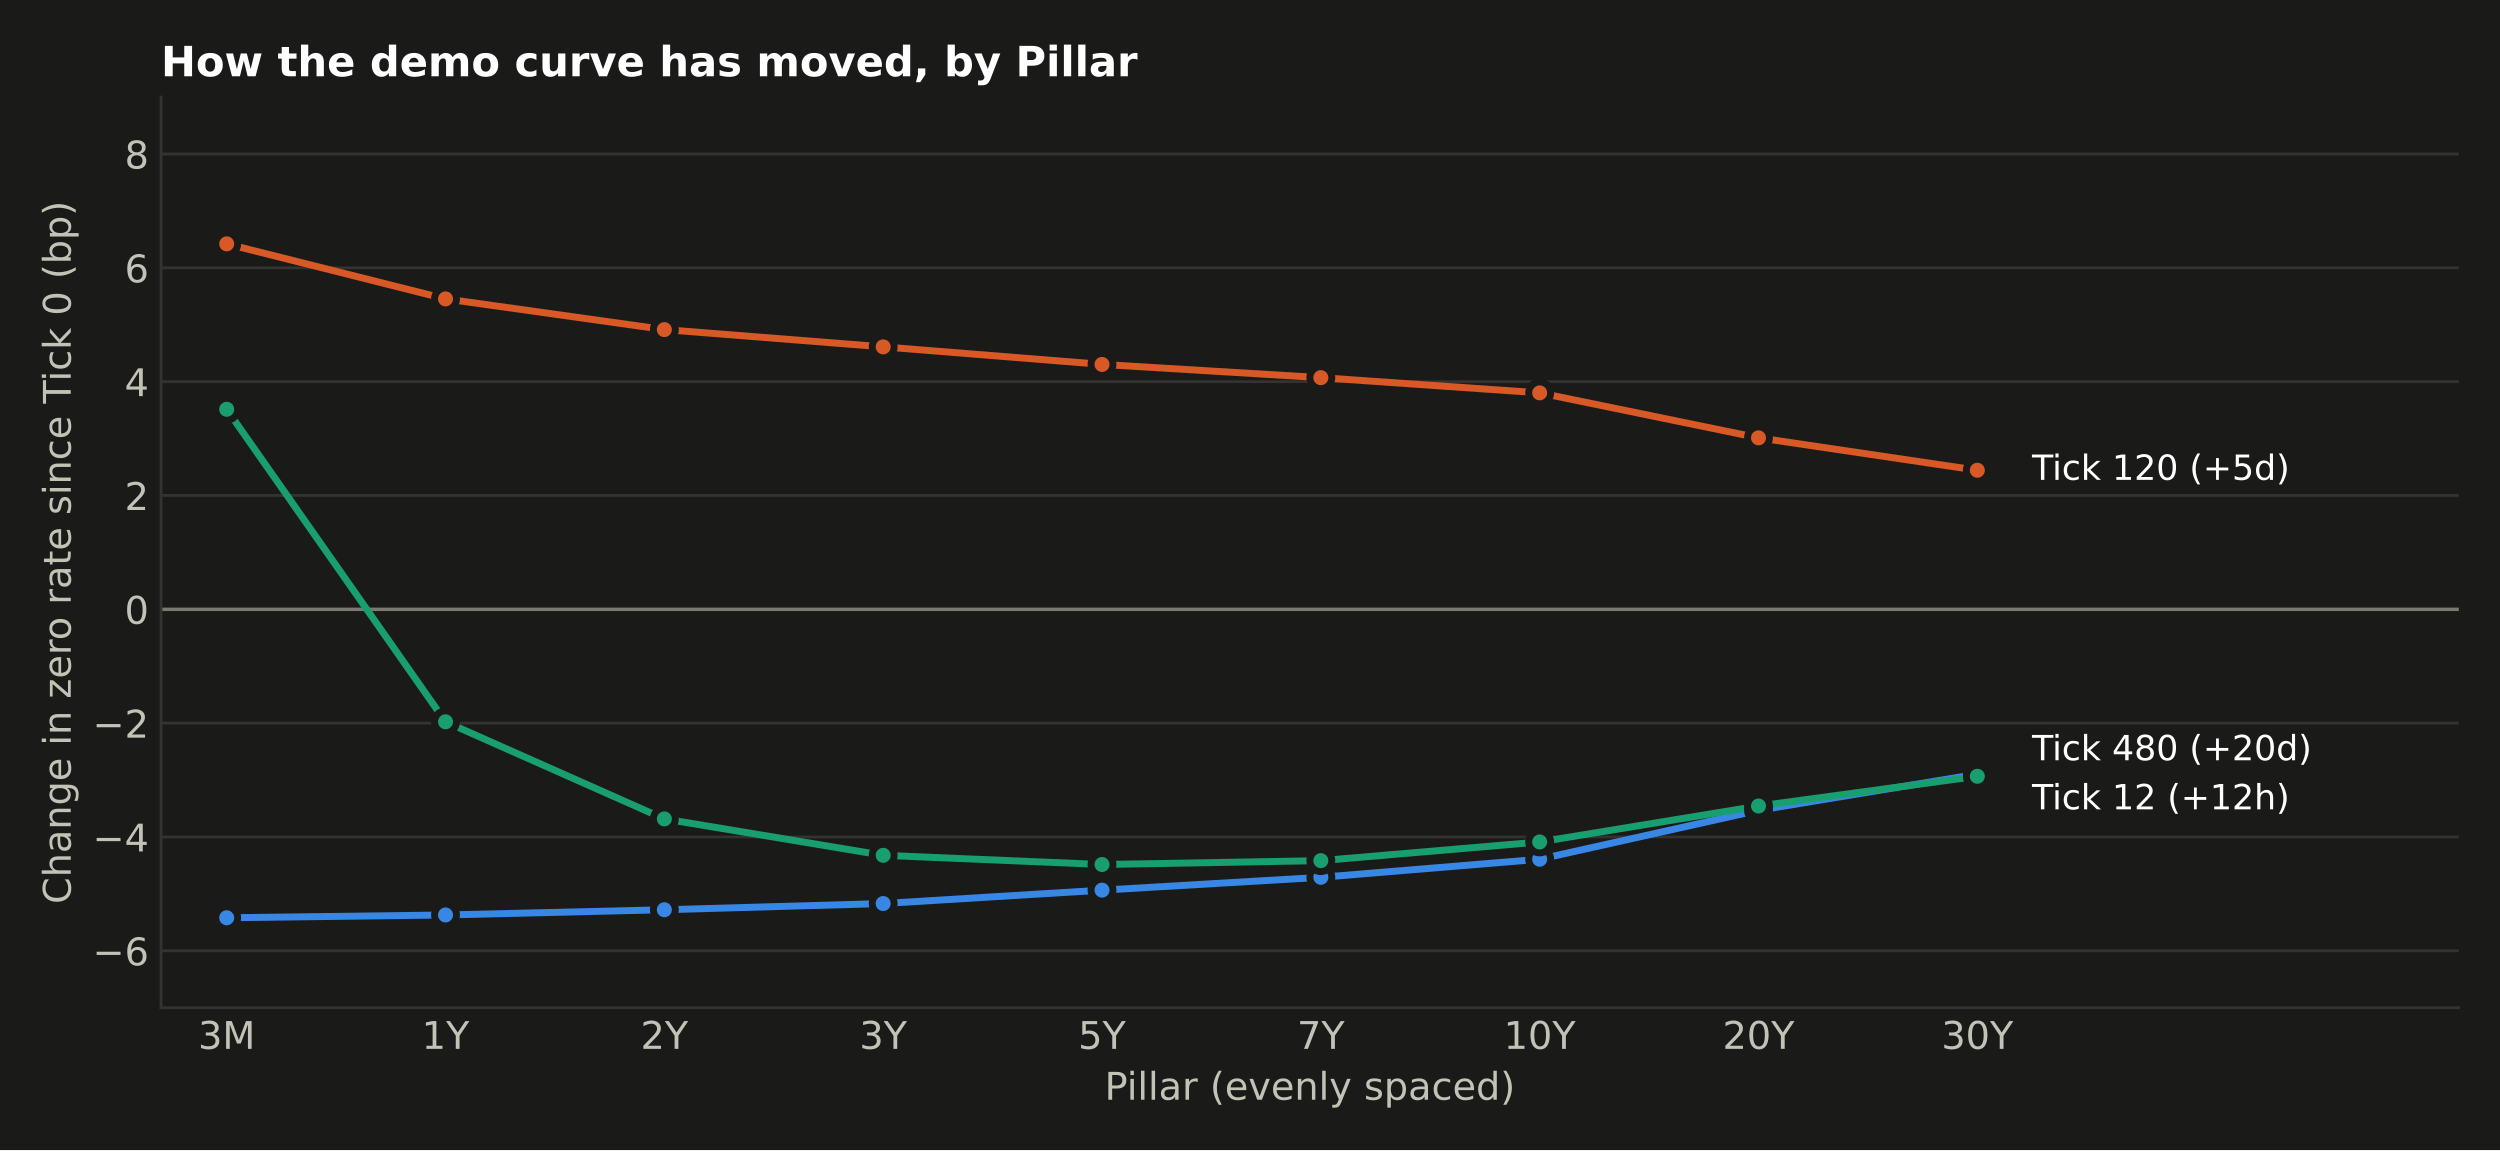
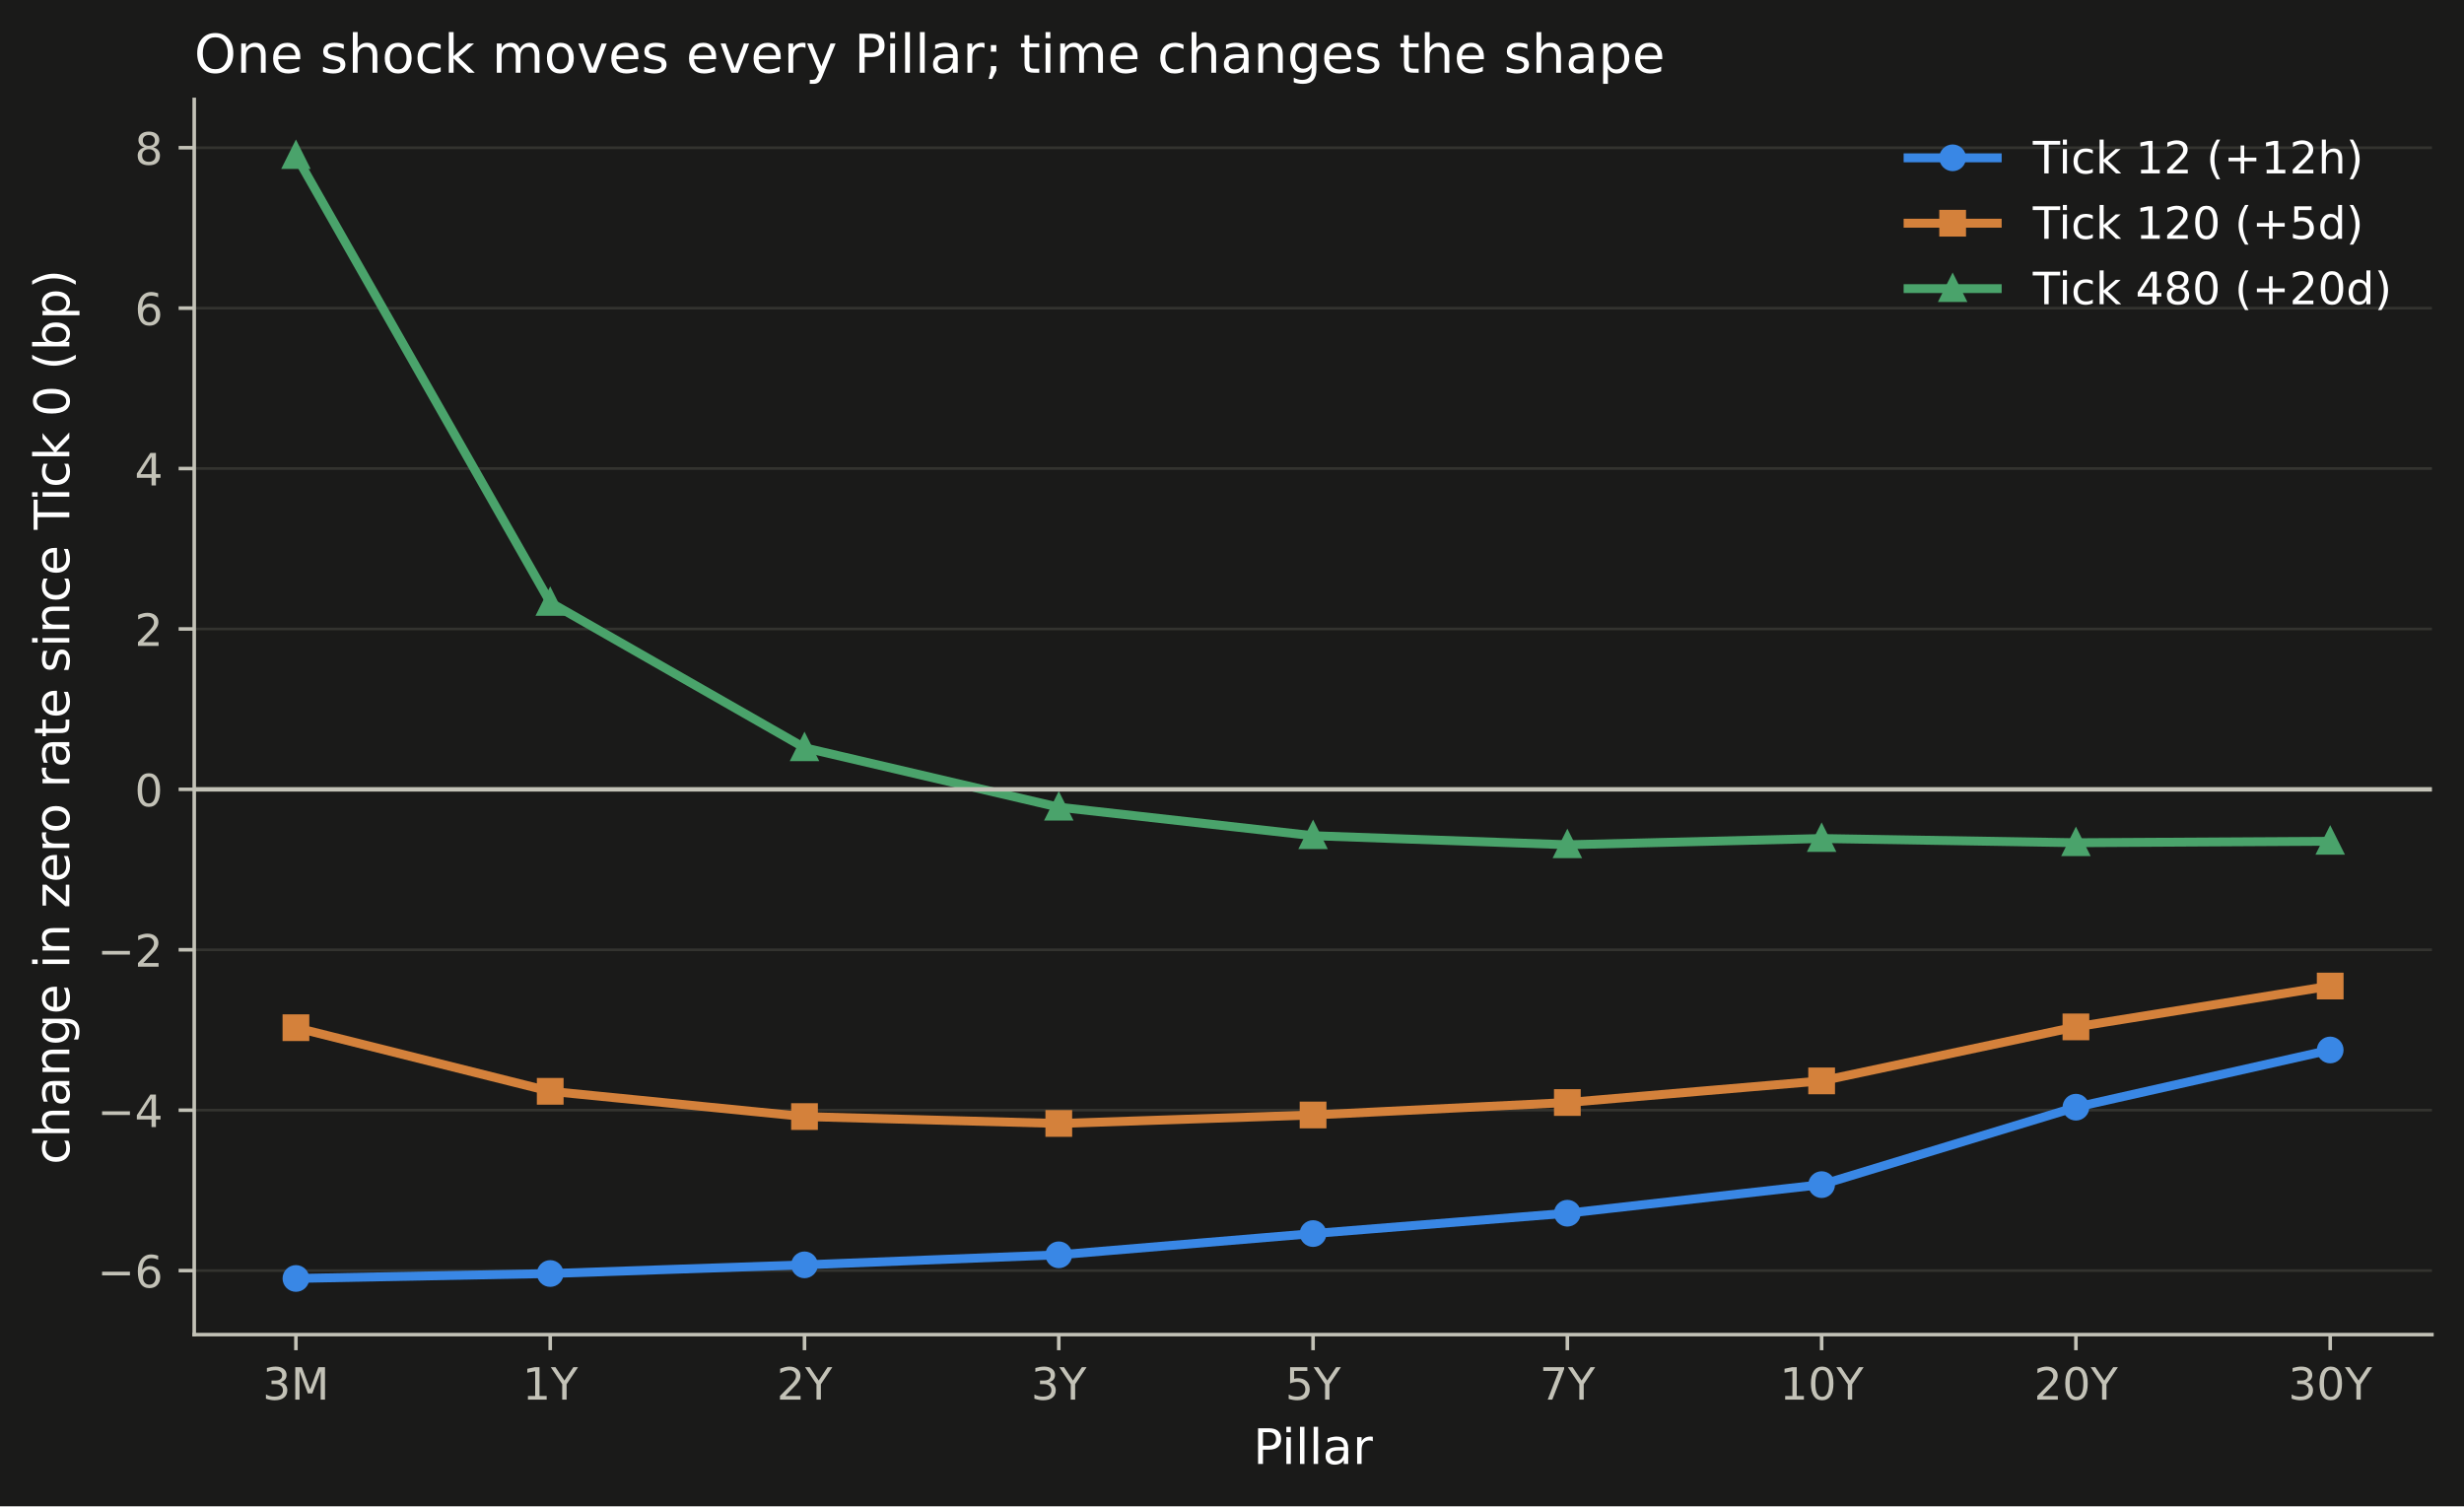
- <svg xmlns="http://www.w3.org/2000/svg" xmlns:xlink="http://www.w3.org/1999/xlink" width="720pt" height="331.2pt" viewBox="0 0 720 331.2" version="1.1">
+ <svg xmlns="http://www.w3.org/2000/svg" xmlns:xlink="http://www.w3.org/1999/xlink" width="552.988pt" height="338.042pt" viewBox="0 0 552.988 338.042" version="1.1">
  <defs>
    <style type="text/css">*{stroke-linejoin: round; stroke-linecap: butt}</style>
  </defs>
  <g id="figure_1">
    <g id="patch_1">
-       <path d="M 0 331.2  L 720 331.2  L 720 0  L 0 0  z " style="fill: #1a1a19" />
+       <path d="M 0 338.042  L 552.988 338.042  L 552.988 0  L 0 0  z " style="fill: #1a1a19" />
    </g>
    <g id="axes_1">
      <g id="patch_2">
-         <path d="M 46.38 290.22  L 708.12 290.22  L 708.12 27.96  L 46.38 27.96  z " style="fill: #1a1a19" />
+         <path d="M 43.588 299.518  L 545.788 299.518  L 545.788 22.318  L 43.588 22.318  z " style="fill: #1a1a19" />
      </g>
      <g id="matplotlib.axis_1">
        <g id="xtick_1">
-           <g id="line2d_1" />
+           <g id="line2d_1">
+             <defs>
+               <path id="m9df015e507" d="M 0 0  L 0 3.5  " style="stroke: #c3c2b7; stroke-width: 0.8" />
+             </defs>
+             <g>
+               <use xlink:href="#m9df015e507" x="66.415" y="299.518" style="fill: #c3c2b7; stroke: #c3c2b7; stroke-width: 0.8" />
+             </g>
+           </g>
          <g id="text_1">
-             <text style="font-size: 11px; font-family: 'DejaVu Sans'; text-anchor: middle; fill: #c3c2b7" x="65.287" y="302.078" transform="rotate(-0 65.28686 302.0783)">3M</text>
+             <text style="font-size: 10px; font-family: 'DejaVu Sans'; text-anchor: middle; fill: #c3c2b7" x="66.415" y="314.117" transform="rotate(-0 66.4154 314.1166)">3M</text>
          </g>
        </g>
        <g id="xtick_2">
-           <g id="line2d_2" />
+           <g id="line2d_2">
+             <g>
+               <use xlink:href="#m9df015e507" x="123.484" y="299.518" style="fill: #c3c2b7; stroke: #c3c2b7; stroke-width: 0.8" />
+             </g>
+           </g>
          <g id="text_2">
-             <text style="font-size: 11px; font-family: 'DejaVu Sans'; text-anchor: middle; fill: #c3c2b7" x="128.31" y="302.078" transform="rotate(-0 128.3097 302.0783)">1Y</text>
+             <text style="font-size: 10px; font-family: 'DejaVu Sans'; text-anchor: middle; fill: #c3c2b7" x="123.484" y="314.117" transform="rotate(-0 123.4836 314.1166)">1Y</text>
          </g>
        </g>
        <g id="xtick_3">
-           <g id="line2d_3" />
+           <g id="line2d_3">
+             <g>
+               <use xlink:href="#m9df015e507" x="180.552" y="299.518" style="fill: #c3c2b7; stroke: #c3c2b7; stroke-width: 0.8" />
+             </g>
+           </g>
          <g id="text_3">
-             <text style="font-size: 11px; font-family: 'DejaVu Sans'; text-anchor: middle; fill: #c3c2b7" x="191.333" y="302.078" transform="rotate(-0 191.3326 302.0783)">2Y</text>
+             <text style="font-size: 10px; font-family: 'DejaVu Sans'; text-anchor: middle; fill: #c3c2b7" x="180.552" y="314.117" transform="rotate(-0 180.5518 314.1166)">2Y</text>
          </g>
        </g>
        <g id="xtick_4">
-           <g id="line2d_4" />
+           <g id="line2d_4">
+             <g>
+               <use xlink:href="#m9df015e507" x="237.62" y="299.518" style="fill: #c3c2b7; stroke: #c3c2b7; stroke-width: 0.8" />
+             </g>
+           </g>
          <g id="text_4">
-             <text style="font-size: 11px; font-family: 'DejaVu Sans'; text-anchor: middle; fill: #c3c2b7" x="254.355" y="302.078" transform="rotate(-0 254.3554 302.0783)">3Y</text>
+             <text style="font-size: 10px; font-family: 'DejaVu Sans'; text-anchor: middle; fill: #c3c2b7" x="237.62" y="314.117" transform="rotate(-0 237.6199 314.1166)">3Y</text>
          </g>
        </g>
        <g id="xtick_5">
-           <g id="line2d_5" />
+           <g id="line2d_5">
+             <g>
+               <use xlink:href="#m9df015e507" x="294.688" y="299.518" style="fill: #c3c2b7; stroke: #c3c2b7; stroke-width: 0.8" />
+             </g>
+           </g>
          <g id="text_5">
-             <text style="font-size: 11px; font-family: 'DejaVu Sans'; text-anchor: middle; fill: #c3c2b7" x="317.378" y="302.078" transform="rotate(-0 317.3783 302.0783)">5Y</text>
+             <text style="font-size: 10px; font-family: 'DejaVu Sans'; text-anchor: middle; fill: #c3c2b7" x="294.688" y="314.117" transform="rotate(-0 294.6881 314.1166)">5Y</text>
          </g>
        </g>
        <g id="xtick_6">
-           <g id="line2d_6" />
+           <g id="line2d_6">
+             <g>
+               <use xlink:href="#m9df015e507" x="351.756" y="299.518" style="fill: #c3c2b7; stroke: #c3c2b7; stroke-width: 0.8" />
+             </g>
+           </g>
          <g id="text_6">
-             <text style="font-size: 11px; font-family: 'DejaVu Sans'; text-anchor: middle; fill: #c3c2b7" x="380.401" y="302.078" transform="rotate(-0 380.4011 302.0783)">7Y</text>
+             <text style="font-size: 10px; font-family: 'DejaVu Sans'; text-anchor: middle; fill: #c3c2b7" x="351.756" y="314.117" transform="rotate(-0 351.7563 314.1166)">7Y</text>
          </g>
        </g>
        <g id="xtick_7">
-           <g id="line2d_7" />
+           <g id="line2d_7">
+             <g>
+               <use xlink:href="#m9df015e507" x="408.824" y="299.518" style="fill: #c3c2b7; stroke: #c3c2b7; stroke-width: 0.8" />
+             </g>
+           </g>
          <g id="text_7">
-             <text style="font-size: 11px; font-family: 'DejaVu Sans'; text-anchor: middle; fill: #c3c2b7" x="443.424" y="302.078" transform="rotate(-0 443.424 302.0783)">10Y</text>
+             <text style="font-size: 10px; font-family: 'DejaVu Sans'; text-anchor: middle; fill: #c3c2b7" x="408.824" y="314.117" transform="rotate(-0 408.8245 314.1166)">10Y</text>
          </g>
        </g>
        <g id="xtick_8">
-           <g id="line2d_8" />
+           <g id="line2d_8">
+             <g>
+               <use xlink:href="#m9df015e507" x="465.893" y="299.518" style="fill: #c3c2b7; stroke: #c3c2b7; stroke-width: 0.8" />
+             </g>
+           </g>
          <g id="text_8">
-             <text style="font-size: 11px; font-family: 'DejaVu Sans'; text-anchor: middle; fill: #c3c2b7" x="506.447" y="302.078" transform="rotate(-0 506.4469 302.0783)">20Y</text>
+             <text style="font-size: 10px; font-family: 'DejaVu Sans'; text-anchor: middle; fill: #c3c2b7" x="465.893" y="314.117" transform="rotate(-0 465.8927 314.1166)">20Y</text>
          </g>
        </g>
        <g id="xtick_9">
-           <g id="line2d_9" />
+           <g id="line2d_9">
+             <g>
+               <use xlink:href="#m9df015e507" x="522.961" y="299.518" style="fill: #c3c2b7; stroke: #c3c2b7; stroke-width: 0.8" />
+             </g>
+           </g>
          <g id="text_9">
-             <text style="font-size: 11px; font-family: 'DejaVu Sans'; text-anchor: middle; fill: #c3c2b7" x="569.47" y="302.078" transform="rotate(-0 569.4697 302.0783)">30Y</text>
+             <text style="font-size: 10px; font-family: 'DejaVu Sans'; text-anchor: middle; fill: #c3c2b7" x="522.961" y="314.117" transform="rotate(-0 522.9609 314.1166)">30Y</text>
          </g>
        </g>
        <g id="text_10">
-           <text style="font-size: 11px; font-family: 'DejaVu Sans'; text-anchor: middle; fill: #c3c2b7" x="377.25" y="316.724" transform="rotate(-0 377.25 316.7242)">Pillar (evenly spaced)</text>
+           <text style="font-size: 11px; font-family: 'DejaVu Sans'; text-anchor: middle; fill: #ffffff" x="294.688" y="328.555" transform="rotate(-0 294.6881 328.5545)">Pillar</text>
        </g>
      </g>
      <g id="matplotlib.axis_2">
        <g id="ytick_1">
          <g id="line2d_10">
-             <path d="M 46.38 273.829  L 708.12 273.829  " clip-path="url(#p0316fa1c81)" style="fill: none; stroke: #33332f; stroke-width: 0.8; stroke-linecap: square" />
-           </g>
-           <g id="line2d_11" />
+             <path d="M 43.588 285.151  L 545.788 285.151  " clip-path="url(#p50d503597b)" style="fill: none; stroke: #33332f; stroke-width: 0.6; stroke-linecap: square" />
+           </g>
+           <g id="line2d_11">
+             <defs>
+               <path id="m743bd7ae3e" d="M 0 0  L -3.5 0  " style="stroke: #c3c2b7; stroke-width: 0.8" />
+             </defs>
+             <g>
+               <use xlink:href="#m743bd7ae3e" x="43.588" y="285.151" style="fill: #c3c2b7; stroke: #c3c2b7; stroke-width: 0.8" />
+             </g>
+           </g>
          <g id="text_11">
-             <text style="font-size: 11px; font-family: 'DejaVu Sans'; text-anchor: end; fill: #c3c2b7" x="42.88" y="278.008" transform="rotate(-0 42.88 278.0079)">−6</text>
+             <text style="font-size: 10px; font-family: 'DejaVu Sans'; text-anchor: end; fill: #c3c2b7" x="36.588" y="288.95" transform="rotate(-0 36.58812 288.9498)">−6</text>
          </g>
        </g>
        <g id="ytick_2">
          <g id="line2d_12">
-             <path d="M 46.38 241.046  L 708.12 241.046  " clip-path="url(#p0316fa1c81)" style="fill: none; stroke: #33332f; stroke-width: 0.8; stroke-linecap: square" />
-           </g>
-           <g id="line2d_13" />
+             <path d="M 43.588 249.151  L 545.788 249.151  " clip-path="url(#p50d503597b)" style="fill: none; stroke: #33332f; stroke-width: 0.6; stroke-linecap: square" />
+           </g>
+           <g id="line2d_13">
+             <g>
+               <use xlink:href="#m743bd7ae3e" x="43.588" y="249.151" style="fill: #c3c2b7; stroke: #c3c2b7; stroke-width: 0.8" />
+             </g>
+           </g>
          <g id="text_12">
-             <text style="font-size: 11px; font-family: 'DejaVu Sans'; text-anchor: end; fill: #c3c2b7" x="42.88" y="245.225" transform="rotate(-0 42.88 245.2254)">−4</text>
+             <text style="font-size: 10px; font-family: 'DejaVu Sans'; text-anchor: end; fill: #c3c2b7" x="36.588" y="252.95" transform="rotate(-0 36.58812 252.9503)">−4</text>
          </g>
        </g>
        <g id="ytick_3">
          <g id="line2d_14">
-             <path d="M 46.38 208.264  L 708.12 208.264  " clip-path="url(#p0316fa1c81)" style="fill: none; stroke: #33332f; stroke-width: 0.8; stroke-linecap: square" />
-           </g>
-           <g id="line2d_15" />
+             <path d="M 43.588 213.152  L 545.788 213.152  " clip-path="url(#p50d503597b)" style="fill: none; stroke: #33332f; stroke-width: 0.6; stroke-linecap: square" />
+           </g>
+           <g id="line2d_15">
+             <g>
+               <use xlink:href="#m743bd7ae3e" x="43.588" y="213.152" style="fill: #c3c2b7; stroke: #c3c2b7; stroke-width: 0.8" />
+             </g>
+           </g>
          <g id="text_13">
-             <text style="font-size: 11px; font-family: 'DejaVu Sans'; text-anchor: end; fill: #c3c2b7" x="42.88" y="212.443" transform="rotate(-0 42.88 212.4429)">−2</text>
+             <text style="font-size: 10px; font-family: 'DejaVu Sans'; text-anchor: end; fill: #c3c2b7" x="36.588" y="216.951" transform="rotate(-0 36.58812 216.9508)">−2</text>
          </g>
        </g>
        <g id="ytick_4">
          <g id="line2d_16">
-             <path d="M 46.38 175.481  L 708.12 175.481  " clip-path="url(#p0316fa1c81)" style="fill: none; stroke: #33332f; stroke-width: 0.8; stroke-linecap: square" />
-           </g>
-           <g id="line2d_17" />
+             <path d="M 43.588 177.152  L 545.788 177.152  " clip-path="url(#p50d503597b)" style="fill: none; stroke: #33332f; stroke-width: 0.6; stroke-linecap: square" />
+           </g>
+           <g id="line2d_17">
+             <g>
+               <use xlink:href="#m743bd7ae3e" x="43.588" y="177.152" style="fill: #c3c2b7; stroke: #c3c2b7; stroke-width: 0.8" />
+             </g>
+           </g>
          <g id="text_14">
-             <text style="font-size: 11px; font-family: 'DejaVu Sans'; text-anchor: end; fill: #c3c2b7" x="42.88" y="179.66" transform="rotate(-0 42.88 179.6604)">0</text>
+             <text style="font-size: 10px; font-family: 'DejaVu Sans'; text-anchor: end; fill: #c3c2b7" x="36.588" y="180.951" transform="rotate(-0 36.58812 180.9513)">0</text>
          </g>
        </g>
        <g id="ytick_5">
          <g id="line2d_18">
-             <path d="M 46.38 142.699  L 708.12 142.699  " clip-path="url(#p0316fa1c81)" style="fill: none; stroke: #33332f; stroke-width: 0.8; stroke-linecap: square" />
-           </g>
-           <g id="line2d_19" />
+             <path d="M 43.588 141.153  L 545.788 141.153  " clip-path="url(#p50d503597b)" style="fill: none; stroke: #33332f; stroke-width: 0.6; stroke-linecap: square" />
+           </g>
+           <g id="line2d_19">
+             <g>
+               <use xlink:href="#m743bd7ae3e" x="43.588" y="141.153" style="fill: #c3c2b7; stroke: #c3c2b7; stroke-width: 0.8" />
+             </g>
+           </g>
          <g id="text_15">
-             <text style="font-size: 11px; font-family: 'DejaVu Sans'; text-anchor: end; fill: #c3c2b7" x="42.88" y="146.878" transform="rotate(-0 42.88 146.8779)">2</text>
+             <text style="font-size: 10px; font-family: 'DejaVu Sans'; text-anchor: end; fill: #c3c2b7" x="36.588" y="144.952" transform="rotate(-0 36.58812 144.9518)">2</text>
          </g>
        </g>
        <g id="ytick_6">
          <g id="line2d_20">
-             <path d="M 46.38 109.916  L 708.12 109.916  " clip-path="url(#p0316fa1c81)" style="fill: none; stroke: #33332f; stroke-width: 0.8; stroke-linecap: square" />
-           </g>
-           <g id="line2d_21" />
+             <path d="M 43.588 105.153  L 545.788 105.153  " clip-path="url(#p50d503597b)" style="fill: none; stroke: #33332f; stroke-width: 0.6; stroke-linecap: square" />
+           </g>
+           <g id="line2d_21">
+             <g>
+               <use xlink:href="#m743bd7ae3e" x="43.588" y="105.153" style="fill: #c3c2b7; stroke: #c3c2b7; stroke-width: 0.8" />
+             </g>
+           </g>
          <g id="text_16">
-             <text style="font-size: 11px; font-family: 'DejaVu Sans'; text-anchor: end; fill: #c3c2b7" x="42.88" y="114.095" transform="rotate(-0 42.88 114.0954)">4</text>
+             <text style="font-size: 10px; font-family: 'DejaVu Sans'; text-anchor: end; fill: #c3c2b7" x="36.588" y="108.952" transform="rotate(-0 36.58812 108.9523)">4</text>
          </g>
        </g>
        <g id="ytick_7">
          <g id="line2d_22">
-             <path d="M 46.38 77.134  L 708.12 77.134  " clip-path="url(#p0316fa1c81)" style="fill: none; stroke: #33332f; stroke-width: 0.8; stroke-linecap: square" />
-           </g>
-           <g id="line2d_23" />
+             <path d="M 43.588 69.154  L 545.788 69.154  " clip-path="url(#p50d503597b)" style="fill: none; stroke: #33332f; stroke-width: 0.6; stroke-linecap: square" />
+           </g>
+           <g id="line2d_23">
+             <g>
+               <use xlink:href="#m743bd7ae3e" x="43.588" y="69.154" style="fill: #c3c2b7; stroke: #c3c2b7; stroke-width: 0.8" />
+             </g>
+           </g>
          <g id="text_17">
-             <text style="font-size: 11px; font-family: 'DejaVu Sans'; text-anchor: end; fill: #c3c2b7" x="42.88" y="81.313" transform="rotate(-0 42.88 81.31289)">6</text>
+             <text style="font-size: 10px; font-family: 'DejaVu Sans'; text-anchor: end; fill: #c3c2b7" x="36.588" y="72.953" transform="rotate(-0 36.58812 72.95285)">6</text>
          </g>
        </g>
        <g id="ytick_8">
          <g id="line2d_24">
-             <path d="M 46.38 44.351  L 708.12 44.351  " clip-path="url(#p0316fa1c81)" style="fill: none; stroke: #33332f; stroke-width: 0.8; stroke-linecap: square" />
-           </g>
-           <g id="line2d_25" />
+             <path d="M 43.588 33.154  L 545.788 33.154  " clip-path="url(#p50d503597b)" style="fill: none; stroke: #33332f; stroke-width: 0.6; stroke-linecap: square" />
+           </g>
+           <g id="line2d_25">
+             <g>
+               <use xlink:href="#m743bd7ae3e" x="43.588" y="33.154" style="fill: #c3c2b7; stroke: #c3c2b7; stroke-width: 0.8" />
+             </g>
+           </g>
          <g id="text_18">
-             <text style="font-size: 11px; font-family: 'DejaVu Sans'; text-anchor: end; fill: #c3c2b7" x="42.88" y="48.53" transform="rotate(-0 42.88 48.53039)">8</text>
+             <text style="font-size: 10px; font-family: 'DejaVu Sans'; text-anchor: end; fill: #c3c2b7" x="36.588" y="36.953" transform="rotate(-0 36.58812 36.95337)">8</text>
          </g>
        </g>
        <g id="text_19">
-           <text style="font-size: 11px; font-family: 'DejaVu Sans'; text-anchor: middle; fill: #c3c2b7" x="20.376" y="159.09" transform="rotate(-90 20.37594 159.09)">Change in zero rate since Tick 0 (bp)</text>
+           <text style="font-size: 11px; font-family: 'DejaVu Sans'; text-anchor: middle; fill: #ffffff" x="15.558" y="160.918" transform="rotate(-90 15.55828 160.9181)">change in zero rate since Tick 0 (bp)</text>
        </g>
      </g>
      <g id="line2d_26">
-         <path d="M 46.38 175.481  L 708.12 175.481  " clip-path="url(#p0316fa1c81)" style="fill: none; stroke: #7a7973; stroke-linecap: square" />
+         <path d="M 66.415 286.918  L 123.484 285.808  L 180.552 283.862  L 237.62 281.612  L 294.688 276.844  L 351.756 272.275  L 408.824 265.858  L 465.893 248.481  L 522.961 235.64  " clip-path="url(#p50d503597b)" style="fill: none; stroke: #3987e5; stroke-width: 2; stroke-linecap: square" />
+         <defs>
+           <path id="ma3d9d1612b" d="M 0 2.5  C 0.663 2.5 1.299 2.237 1.768 1.768  C 2.237 1.299 2.5 0.663 2.5 0  C 2.5 -0.663 2.237 -1.299 1.768 -1.768  C 1.299 -2.237 0.663 -2.5 0 -2.5  C -0.663 -2.5 -1.299 -2.237 -1.768 -1.768  C -2.237 -1.299 -2.5 -0.663 -2.5 0  C -2.5 0.663 -2.237 1.299 -1.768 1.768  C -1.299 2.237 -0.663 2.5 0 2.5  z " style="stroke: #3987e5" />
+         </defs>
+         <g clip-path="url(#p50d503597b)">
+           <use xlink:href="#ma3d9d1612b" x="66.415" y="286.918" style="fill: #3987e5; stroke: #3987e5" />
+           <use xlink:href="#ma3d9d1612b" x="123.484" y="285.808" style="fill: #3987e5; stroke: #3987e5" />
+           <use xlink:href="#ma3d9d1612b" x="180.552" y="283.862" style="fill: #3987e5; stroke: #3987e5" />
+           <use xlink:href="#ma3d9d1612b" x="237.62" y="281.612" style="fill: #3987e5; stroke: #3987e5" />
+           <use xlink:href="#ma3d9d1612b" x="294.688" y="276.844" style="fill: #3987e5; stroke: #3987e5" />
+           <use xlink:href="#ma3d9d1612b" x="351.756" y="272.275" style="fill: #3987e5; stroke: #3987e5" />
+           <use xlink:href="#ma3d9d1612b" x="408.824" y="265.858" style="fill: #3987e5; stroke: #3987e5" />
+           <use xlink:href="#ma3d9d1612b" x="465.893" y="248.481" style="fill: #3987e5; stroke: #3987e5" />
+           <use xlink:href="#ma3d9d1612b" x="522.961" y="235.64" style="fill: #3987e5; stroke: #3987e5" />
+         </g>
+       </g>
+       <g id="line2d_27">
+         <path d="M 66.415 230.64  L 123.484 244.919  L 180.552 250.586  L 237.62 252.134  L 294.688 250.229  L 351.756 247.432  L 408.824 242.578  L 465.893 230.46  L 522.961 221.291  " clip-path="url(#p50d503597b)" style="fill: none; stroke: #d4813b; stroke-width: 2; stroke-linecap: square" />
+         <defs>
+           <path id="m71329f5c36" d="M -2.5 2.5  L 2.5 2.5  L 2.5 -2.5  L -2.5 -2.5  z " style="stroke: #d4813b; stroke-linejoin: miter" />
+         </defs>
+         <g clip-path="url(#p50d503597b)">
+           <use xlink:href="#m71329f5c36" x="66.415" y="230.64" style="fill: #d4813b; stroke: #d4813b; stroke-linejoin: miter" />
+           <use xlink:href="#m71329f5c36" x="123.484" y="244.919" style="fill: #d4813b; stroke: #d4813b; stroke-linejoin: miter" />
+           <use xlink:href="#m71329f5c36" x="180.552" y="250.586" style="fill: #d4813b; stroke: #d4813b; stroke-linejoin: miter" />
+           <use xlink:href="#m71329f5c36" x="237.62" y="252.134" style="fill: #d4813b; stroke: #d4813b; stroke-linejoin: miter" />
+           <use xlink:href="#m71329f5c36" x="294.688" y="250.229" style="fill: #d4813b; stroke: #d4813b; stroke-linejoin: miter" />
+           <use xlink:href="#m71329f5c36" x="351.756" y="247.432" style="fill: #d4813b; stroke: #d4813b; stroke-linejoin: miter" />
+           <use xlink:href="#m71329f5c36" x="408.824" y="242.578" style="fill: #d4813b; stroke: #d4813b; stroke-linejoin: miter" />
+           <use xlink:href="#m71329f5c36" x="465.893" y="230.46" style="fill: #d4813b; stroke: #d4813b; stroke-linejoin: miter" />
+           <use xlink:href="#m71329f5c36" x="522.961" y="221.291" style="fill: #d4813b; stroke: #d4813b; stroke-linejoin: miter" />
+         </g>
+       </g>
+       <g id="line2d_28">
+         <path d="M 66.415 34.918  L 123.484 135.205  L 180.552 167.816  L 237.62 181.157  L 294.688 187.552  L 351.756 189.585  L 408.824 188.184  L 465.893 189.126  L 522.961 188.8  " clip-path="url(#p50d503597b)" style="fill: none; stroke: #4aa36b; stroke-width: 2; stroke-linecap: square" />
+         <defs>
+           <path id="m8db584a61e" d="M 0 -2.5  L -2.5 2.5  L 2.5 2.5  z " style="stroke: #4aa36b; stroke-linejoin: miter" />
+         </defs>
+         <g clip-path="url(#p50d503597b)">
+           <use xlink:href="#m8db584a61e" x="66.415" y="34.918" style="fill: #4aa36b; stroke: #4aa36b; stroke-linejoin: miter" />
+           <use xlink:href="#m8db584a61e" x="123.484" y="135.205" style="fill: #4aa36b; stroke: #4aa36b; stroke-linejoin: miter" />
+           <use xlink:href="#m8db584a61e" x="180.552" y="167.816" style="fill: #4aa36b; stroke: #4aa36b; stroke-linejoin: miter" />
+           <use xlink:href="#m8db584a61e" x="237.62" y="181.157" style="fill: #4aa36b; stroke: #4aa36b; stroke-linejoin: miter" />
+           <use xlink:href="#m8db584a61e" x="294.688" y="187.552" style="fill: #4aa36b; stroke: #4aa36b; stroke-linejoin: miter" />
+           <use xlink:href="#m8db584a61e" x="351.756" y="189.585" style="fill: #4aa36b; stroke: #4aa36b; stroke-linejoin: miter" />
+           <use xlink:href="#m8db584a61e" x="408.824" y="188.184" style="fill: #4aa36b; stroke: #4aa36b; stroke-linejoin: miter" />
+           <use xlink:href="#m8db584a61e" x="465.893" y="189.126" style="fill: #4aa36b; stroke: #4aa36b; stroke-linejoin: miter" />
+           <use xlink:href="#m8db584a61e" x="522.961" y="188.8" style="fill: #4aa36b; stroke: #4aa36b; stroke-linejoin: miter" />
+         </g>
+       </g>
+       <g id="line2d_29">
+         <path d="M 43.588 177.152  L 545.788 177.152  " clip-path="url(#p50d503597b)" style="fill: none; stroke: #c3c2b7; stroke-linecap: square" />
      </g>
      <g id="patch_3">
-         <path d="M 46.38 290.22  L 46.38 27.96  " style="fill: none; stroke: #33332f; stroke-width: 0.8; stroke-linejoin: miter; stroke-linecap: square" />
+         <path d="M 43.588 299.518  L 43.588 22.318  " style="fill: none; stroke: #c3c2b7; stroke-width: 0.8; stroke-linejoin: miter; stroke-linecap: square" />
      </g>
      <g id="patch_4">
-         <path d="M 46.38 290.22  L 708.12 290.22  " style="fill: none; stroke: #33332f; stroke-width: 0.8; stroke-linejoin: miter; stroke-linecap: square" />
-       </g>
-       <g id="line2d_27">
-         <path d="M 65.287 264.318  L 128.31 263.511  L 191.333 262.006  L 254.355 260.214  L 317.378 256.362  L 380.401 252.662  L 443.424 247.454  L 506.447 233.362  L 569.47 222.946  " clip-path="url(#p0316fa1c81)" style="fill: none; stroke: #3987e5; stroke-width: 2; stroke-linecap: square" />
+         <path d="M 43.588 299.518  L 545.788 299.518  " style="fill: none; stroke: #c3c2b7; stroke-width: 0.8; stroke-linejoin: miter; stroke-linecap: square" />
      </g>
      <g id="text_20">
-         <text style="font-size: 10px; font-family: 'DejaVu Sans'; text-anchor: start; fill: #ffffff" x="585.225" y="233.082" transform="rotate(-0 585.2254 233.0818)">Tick 12 (+12h)</text>
-       </g>
-       <g id="line2d_28">
-         <path d="M 65.287 70.231  L 128.31 86.08  L 191.333 94.925  L 254.355 99.9  L 317.378 104.954  L 380.401 108.766  L 443.424 113.146  L 506.447 126.097  L 569.47 135.439  " clip-path="url(#p0316fa1c81)" style="fill: none; stroke: #d95926; stroke-width: 2; stroke-linecap: square" />
-       </g>
-       <g id="text_21">
-         <text style="font-size: 10px; font-family: 'DejaVu Sans'; text-anchor: start; fill: #ffffff" x="585.225" y="138.198" transform="rotate(-0 585.2254 138.1981)">Tick 120 (+5d)</text>
-       </g>
-       <g id="line2d_29">
-         <path d="M 65.287 117.875  L 128.31 207.873  L 191.333 235.847  L 254.355 246.33  L 317.378 248.983  L 380.401 247.864  L 443.424 242.477  L 506.447 232.131  L 569.47 223.569  " clip-path="url(#p0316fa1c81)" style="fill: none; stroke: #199e70; stroke-width: 2; stroke-linecap: square" />
-       </g>
-       <g id="text_22">
-         <text style="font-size: 10px; font-family: 'DejaVu Sans'; text-anchor: start; fill: #ffffff" x="585.225" y="218.952" transform="rotate(-0 585.2254 218.9518)">Tick 480 (+20d)</text>
-       </g>
-       <g id="text_23">
-         <text style="font-weight: 700; font-size: 12px; font-family: 'DejaVu Sans'; text-anchor: start; fill: #ffffff" x="46.38" y="21.96" transform="rotate(-0 46.38 21.96)">How the demo curve has moved, by Pillar</text>
-       </g>
-       <g id="PathCollection_1">
-         <defs>
-           <path id="m120e026f23" d="M 0 3.162  C 0.839 3.162 1.643 2.829 2.236 2.236  C 2.829 1.643 3.162 0.839 3.162 0  C 3.162 -0.839 2.829 -1.643 2.236 -2.236  C 1.643 -2.829 0.839 -3.162 0 -3.162  C -0.839 -3.162 -1.643 -2.829 -2.236 -2.236  C -2.829 -1.643 -3.162 -0.839 -3.162 0  C -3.162 0.839 -2.829 1.643 -2.236 2.236  C -1.643 2.829 -0.839 3.162 0 3.162  z " style="stroke: #1a1a19; stroke-width: 2" />
-         </defs>
-         <g clip-path="url(#p0316fa1c81)">
-           <use xlink:href="#m120e026f23" x="65.287" y="264.318" style="fill: #3987e5; stroke: #1a1a19; stroke-width: 2" />
-           <use xlink:href="#m120e026f23" x="128.31" y="263.511" style="fill: #3987e5; stroke: #1a1a19; stroke-width: 2" />
-           <use xlink:href="#m120e026f23" x="191.333" y="262.006" style="fill: #3987e5; stroke: #1a1a19; stroke-width: 2" />
-           <use xlink:href="#m120e026f23" x="254.355" y="260.214" style="fill: #3987e5; stroke: #1a1a19; stroke-width: 2" />
-           <use xlink:href="#m120e026f23" x="317.378" y="256.362" style="fill: #3987e5; stroke: #1a1a19; stroke-width: 2" />
-           <use xlink:href="#m120e026f23" x="380.401" y="252.662" style="fill: #3987e5; stroke: #1a1a19; stroke-width: 2" />
-           <use xlink:href="#m120e026f23" x="443.424" y="247.454" style="fill: #3987e5; stroke: #1a1a19; stroke-width: 2" />
-           <use xlink:href="#m120e026f23" x="506.447" y="233.362" style="fill: #3987e5; stroke: #1a1a19; stroke-width: 2" />
-           <use xlink:href="#m120e026f23" x="569.47" y="222.946" style="fill: #3987e5; stroke: #1a1a19; stroke-width: 2" />
-         </g>
-       </g>
-       <g id="PathCollection_2">
-         <defs>
-           <path id="m55bb54324b" d="M 0 3.162  C 0.839 3.162 1.643 2.829 2.236 2.236  C 2.829 1.643 3.162 0.839 3.162 0  C 3.162 -0.839 2.829 -1.643 2.236 -2.236  C 1.643 -2.829 0.839 -3.162 0 -3.162  C -0.839 -3.162 -1.643 -2.829 -2.236 -2.236  C -2.829 -1.643 -3.162 -0.839 -3.162 0  C -3.162 0.839 -2.829 1.643 -2.236 2.236  C -1.643 2.829 -0.839 3.162 0 3.162  z " style="stroke: #1a1a19; stroke-width: 2" />
-         </defs>
-         <g clip-path="url(#p0316fa1c81)">
-           <use xlink:href="#m55bb54324b" x="65.287" y="70.231" style="fill: #d95926; stroke: #1a1a19; stroke-width: 2" />
-           <use xlink:href="#m55bb54324b" x="128.31" y="86.08" style="fill: #d95926; stroke: #1a1a19; stroke-width: 2" />
-           <use xlink:href="#m55bb54324b" x="191.333" y="94.925" style="fill: #d95926; stroke: #1a1a19; stroke-width: 2" />
-           <use xlink:href="#m55bb54324b" x="254.355" y="99.9" style="fill: #d95926; stroke: #1a1a19; stroke-width: 2" />
-           <use xlink:href="#m55bb54324b" x="317.378" y="104.954" style="fill: #d95926; stroke: #1a1a19; stroke-width: 2" />
-           <use xlink:href="#m55bb54324b" x="380.401" y="108.766" style="fill: #d95926; stroke: #1a1a19; stroke-width: 2" />
-           <use xlink:href="#m55bb54324b" x="443.424" y="113.146" style="fill: #d95926; stroke: #1a1a19; stroke-width: 2" />
-           <use xlink:href="#m55bb54324b" x="506.447" y="126.097" style="fill: #d95926; stroke: #1a1a19; stroke-width: 2" />
-           <use xlink:href="#m55bb54324b" x="569.47" y="135.439" style="fill: #d95926; stroke: #1a1a19; stroke-width: 2" />
-         </g>
-       </g>
-       <g id="PathCollection_3">
-         <defs>
-           <path id="mc0b0a78188" d="M 0 3.162  C 0.839 3.162 1.643 2.829 2.236 2.236  C 2.829 1.643 3.162 0.839 3.162 0  C 3.162 -0.839 2.829 -1.643 2.236 -2.236  C 1.643 -2.829 0.839 -3.162 0 -3.162  C -0.839 -3.162 -1.643 -2.829 -2.236 -2.236  C -2.829 -1.643 -3.162 -0.839 -3.162 0  C -3.162 0.839 -2.829 1.643 -2.236 2.236  C -1.643 2.829 -0.839 3.162 0 3.162  z " style="stroke: #1a1a19; stroke-width: 2" />
-         </defs>
-         <g clip-path="url(#p0316fa1c81)">
-           <use xlink:href="#mc0b0a78188" x="65.287" y="117.875" style="fill: #199e70; stroke: #1a1a19; stroke-width: 2" />
-           <use xlink:href="#mc0b0a78188" x="128.31" y="207.873" style="fill: #199e70; stroke: #1a1a19; stroke-width: 2" />
-           <use xlink:href="#mc0b0a78188" x="191.333" y="235.847" style="fill: #199e70; stroke: #1a1a19; stroke-width: 2" />
-           <use xlink:href="#mc0b0a78188" x="254.355" y="246.33" style="fill: #199e70; stroke: #1a1a19; stroke-width: 2" />
-           <use xlink:href="#mc0b0a78188" x="317.378" y="248.983" style="fill: #199e70; stroke: #1a1a19; stroke-width: 2" />
-           <use xlink:href="#mc0b0a78188" x="380.401" y="247.864" style="fill: #199e70; stroke: #1a1a19; stroke-width: 2" />
-           <use xlink:href="#mc0b0a78188" x="443.424" y="242.477" style="fill: #199e70; stroke: #1a1a19; stroke-width: 2" />
-           <use xlink:href="#mc0b0a78188" x="506.447" y="232.131" style="fill: #199e70; stroke: #1a1a19; stroke-width: 2" />
-           <use xlink:href="#mc0b0a78188" x="569.47" y="223.569" style="fill: #199e70; stroke: #1a1a19; stroke-width: 2" />
+         <text style="font-size: 12px; font-family: 'DejaVu Sans'; text-anchor: start; fill: #ffffff" x="43.588" y="16.318" transform="rotate(-0 43.58812 16.31812)">One shock moves every Pillar; time changes the shape</text>
+       </g>
+       <g id="legend_1">
+         <g id="line2d_30">
+           <path d="M 428.226 35.417  L 438.226 35.417  L 448.226 35.417  " style="fill: none; stroke: #3987e5; stroke-width: 2; stroke-linecap: square" />
+           <g>
+             <use xlink:href="#ma3d9d1612b" x="438.226" y="35.417" style="fill: #3987e5; stroke: #3987e5" />
+           </g>
+         </g>
+         <g id="text_21">
+           <text style="font-size: 10px; font-family: 'DejaVu Sans'; text-anchor: start; fill: #ffffff" x="456.226" y="38.917" transform="rotate(-0 456.2256 38.91656)">Tick 12 (+12h)</text>
+         </g>
+         <g id="line2d_31">
+           <path d="M 428.226 50.095  L 438.226 50.095  L 448.226 50.095  " style="fill: none; stroke: #d4813b; stroke-width: 2; stroke-linecap: square" />
+           <g>
+             <use xlink:href="#m71329f5c36" x="438.226" y="50.095" style="fill: #d4813b; stroke: #d4813b; stroke-linejoin: miter" />
+           </g>
+         </g>
+         <g id="text_22">
+           <text style="font-size: 10px; font-family: 'DejaVu Sans'; text-anchor: start; fill: #ffffff" x="456.226" y="53.595" transform="rotate(-0 456.2256 53.59469)">Tick 120 (+5d)</text>
+         </g>
+         <g id="line2d_32">
+           <path d="M 428.226 64.773  L 438.226 64.773  L 448.226 64.773  " style="fill: none; stroke: #4aa36b; stroke-width: 2; stroke-linecap: square" />
+           <g>
+             <use xlink:href="#m8db584a61e" x="438.226" y="64.773" style="fill: #4aa36b; stroke: #4aa36b; stroke-linejoin: miter" />
+           </g>
+         </g>
+         <g id="text_23">
+           <text style="font-size: 10px; font-family: 'DejaVu Sans'; text-anchor: start; fill: #ffffff" x="456.226" y="68.273" transform="rotate(-0 456.2256 68.27281)">Tick 480 (+20d)</text>
        </g>
      </g>
    </g>
  </g>
  <defs>
-     <clipPath id="p0316fa1c81">
-       <rect x="46.38" y="27.96" width="661.74" height="262.26" />
+     <clipPath id="p50d503597b">
+       <rect x="43.588" y="22.318" width="502.2" height="277.2" />
    </clipPath>
  </defs>
</svg>
